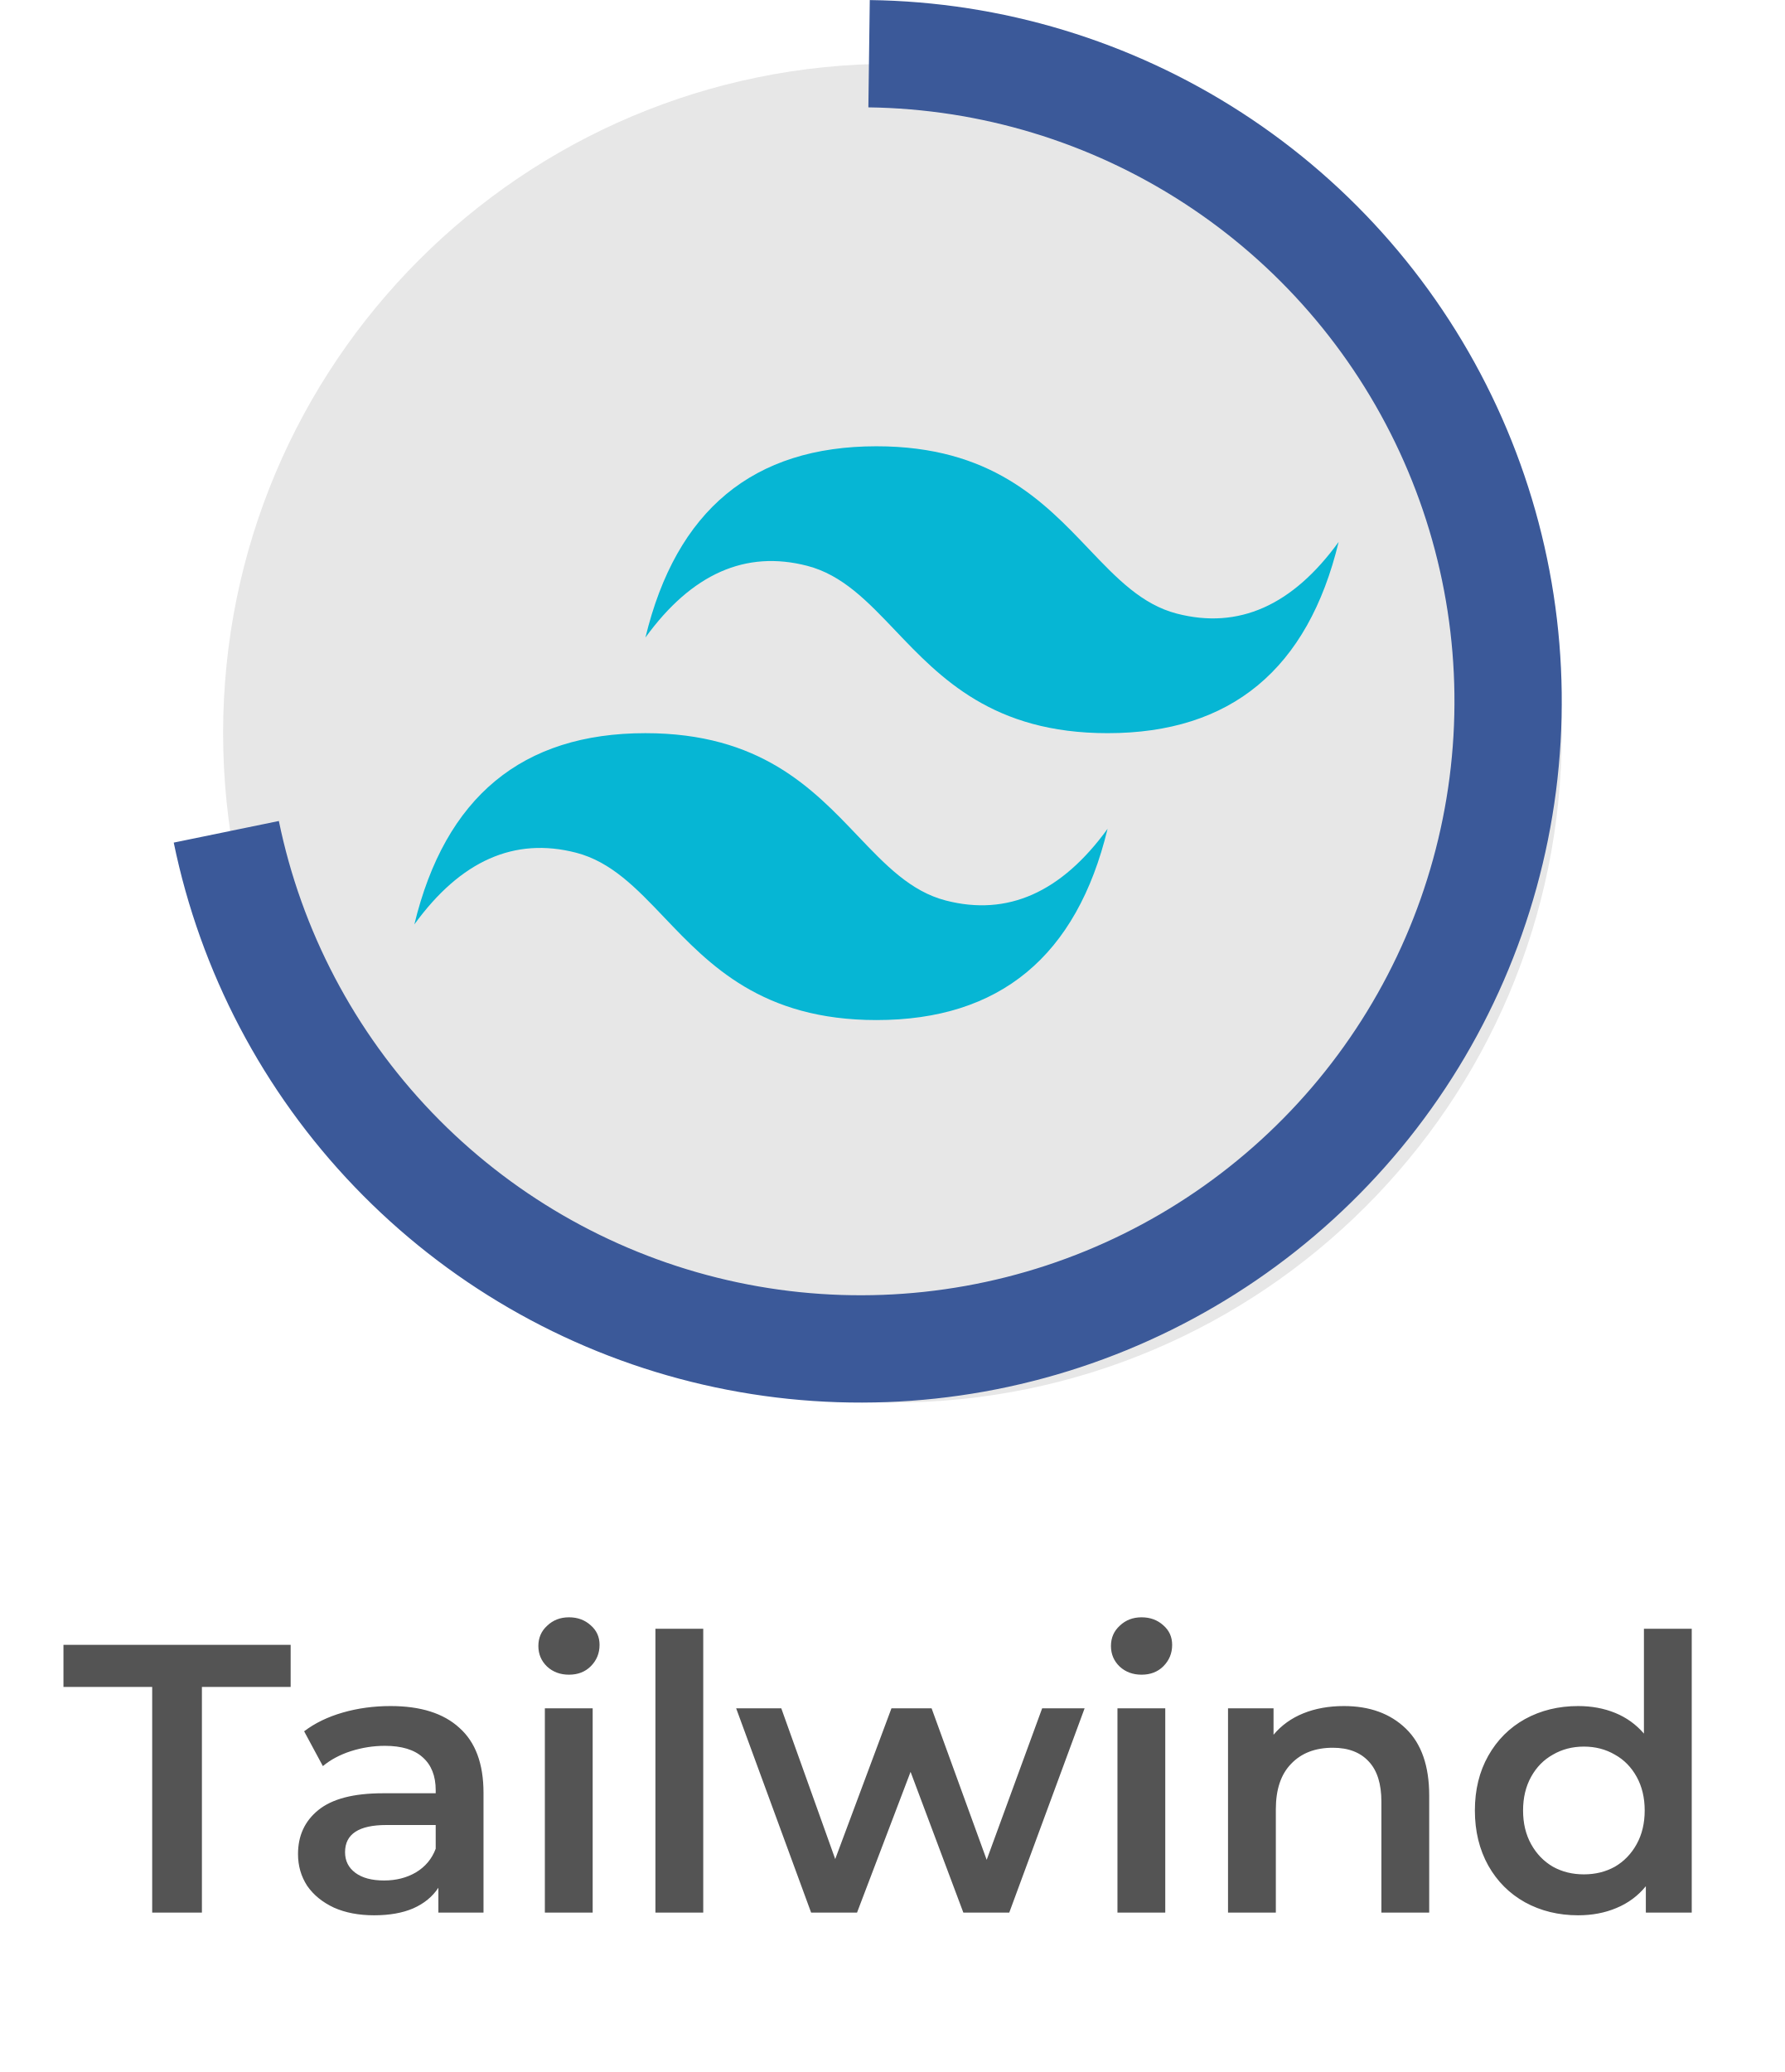
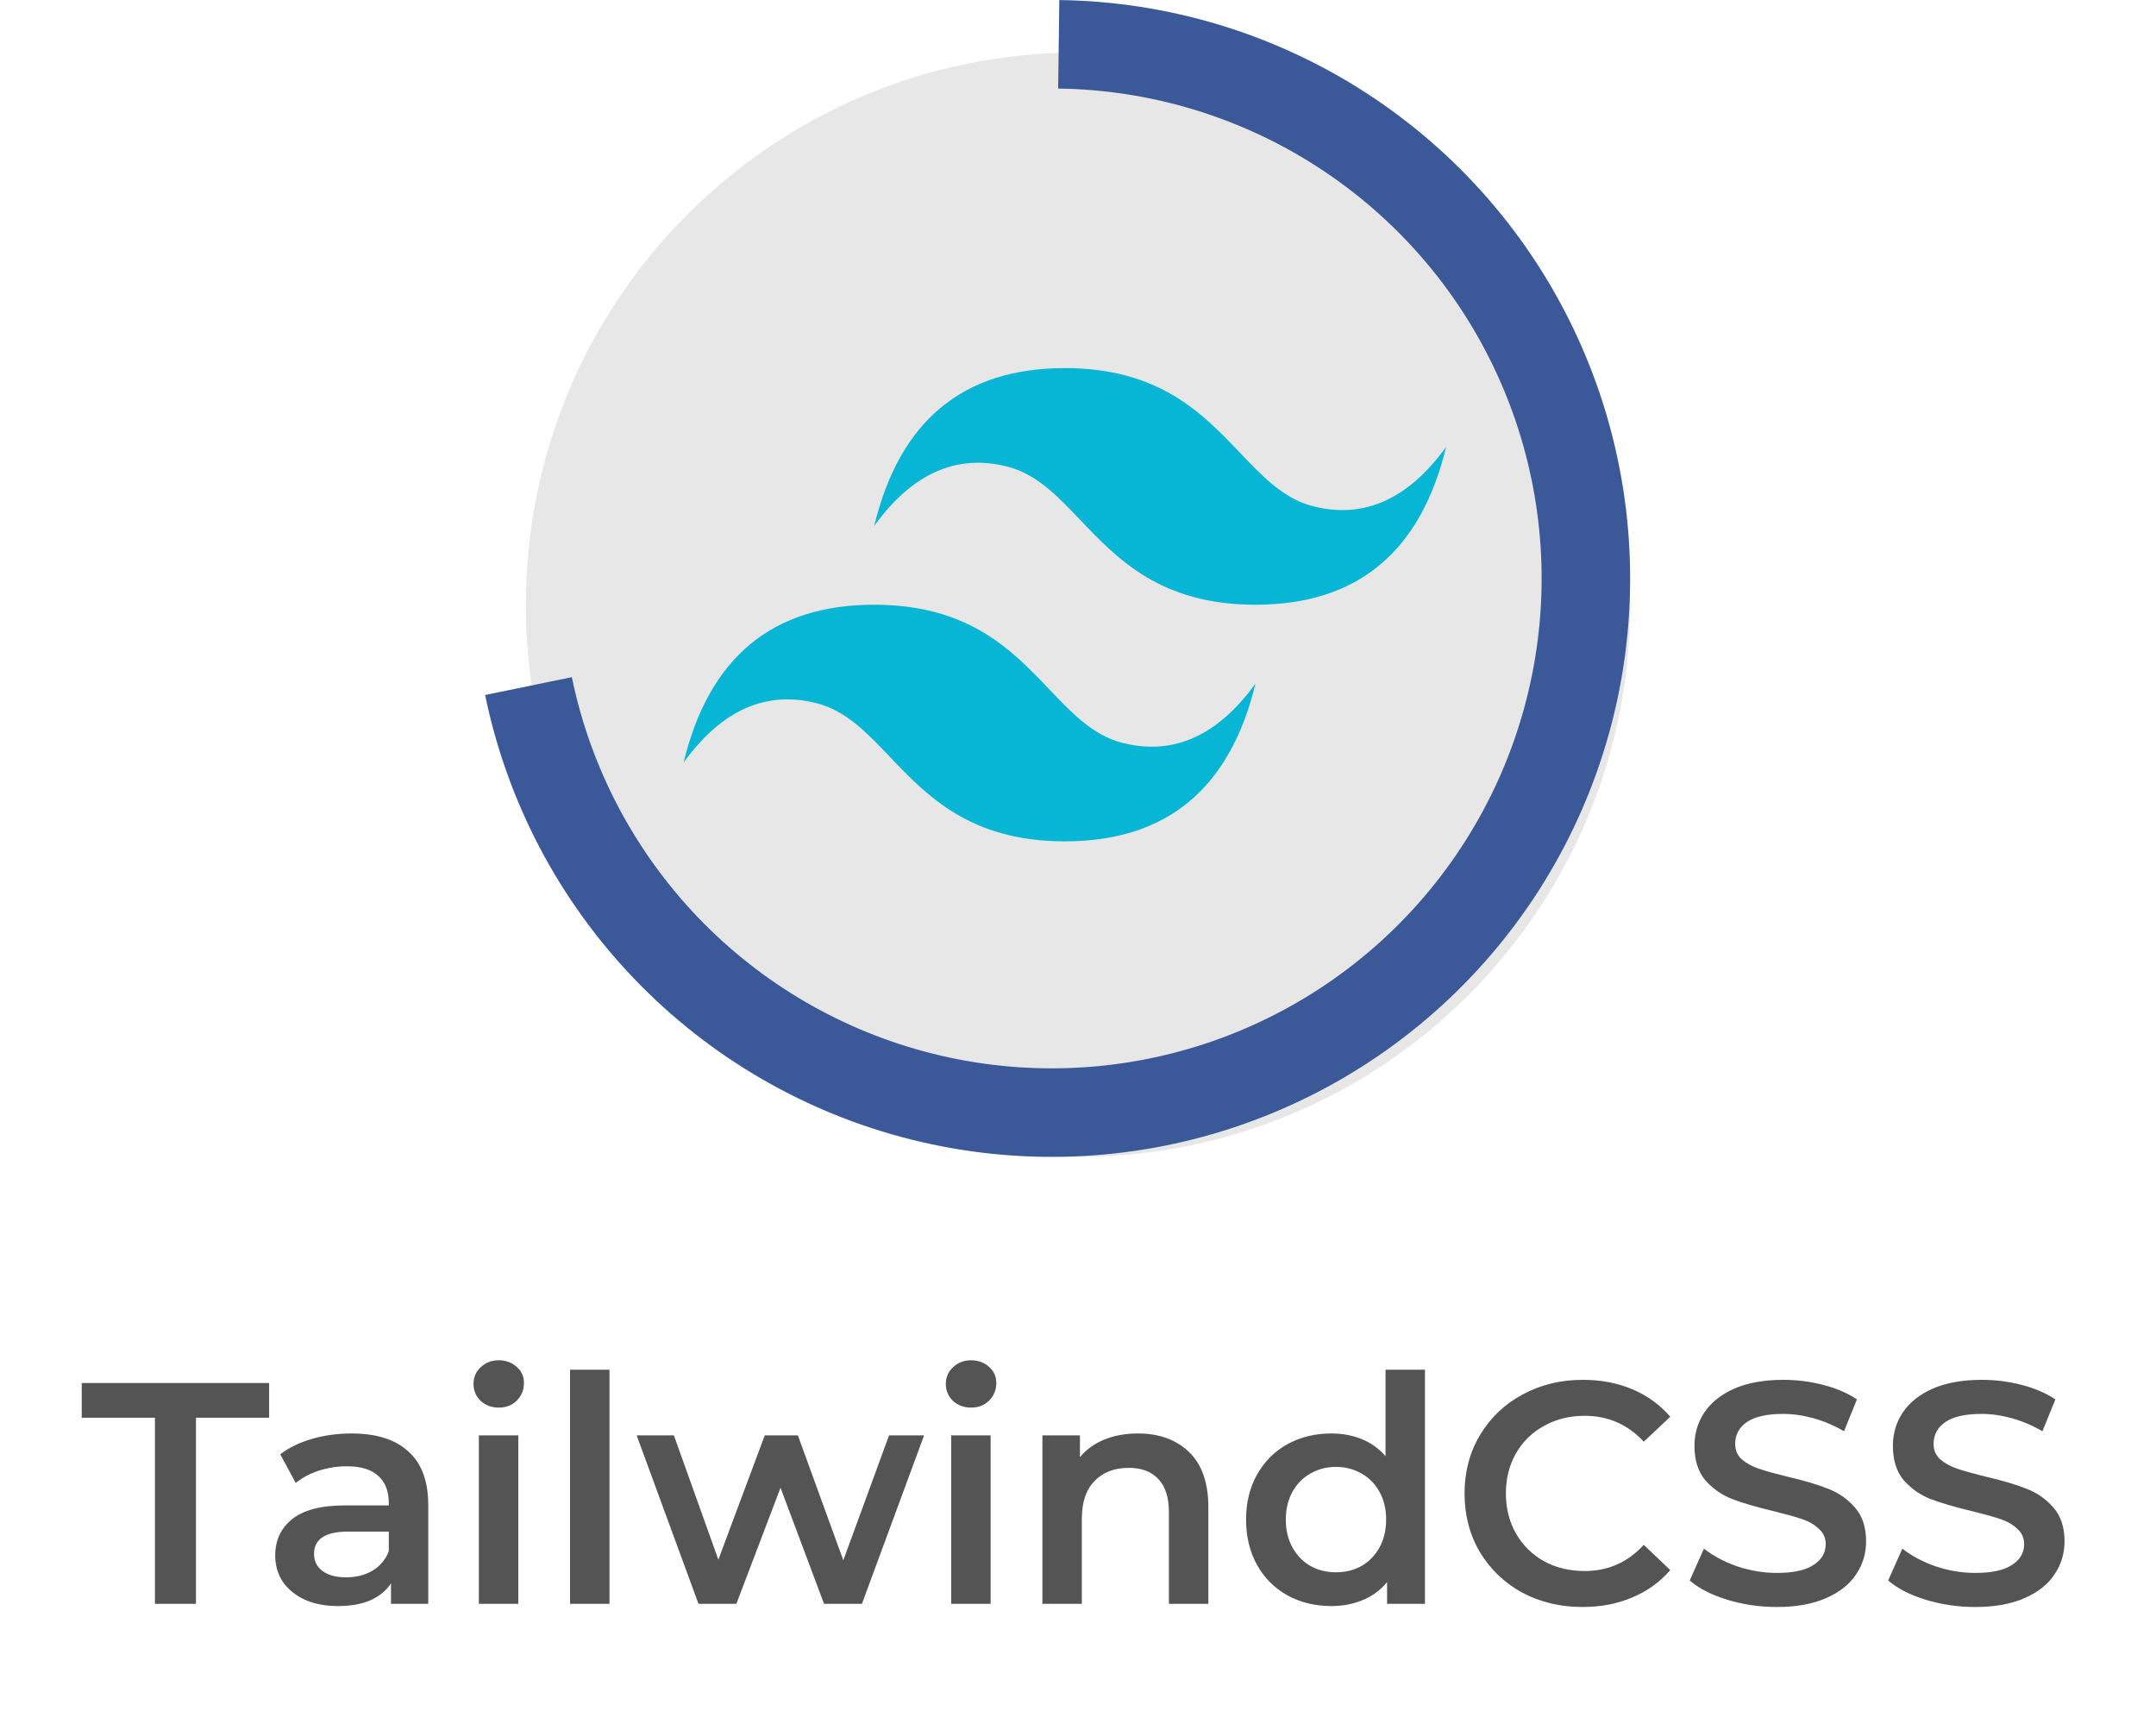
- <svg xmlns="http://www.w3.org/2000/svg" width="56" height="65" viewBox="0 0 56 65" fill="none">
-   <circle cx="28" cy="23" r="21" fill="#C4C4C4" fill-opacity="0.4" />
-   <path d="M5.451 26.433C6.287 30.497 8.255 34.242 11.129 37.235C14.002 40.228 17.663 42.348 21.689 43.349C25.715 44.351 29.943 44.194 33.883 42.895C37.824 41.597 41.317 39.211 43.96 36.013C46.603 32.814 48.287 28.934 48.819 24.819C49.35 20.704 48.707 16.523 46.964 12.758C45.221 8.992 42.449 5.797 38.968 3.54C35.486 1.283 31.438 0.056 27.289 0.002L27.245 3.368C30.759 3.414 34.188 4.453 37.136 6.365C40.085 8.277 42.433 10.983 43.909 14.172C45.386 17.361 45.93 20.902 45.48 24.387C45.029 27.872 43.603 31.159 41.365 33.868C39.126 36.577 36.168 38.598 32.83 39.698C29.492 40.797 25.912 40.931 22.502 40.082C19.092 39.234 15.991 37.438 13.557 34.903C11.124 32.368 9.457 29.197 8.749 25.755L5.451 26.433Z" fill="#3B5999" />
-   <path d="M4.775 52.92H1.991V51.6H9.119V52.92H6.335V60H4.775V52.92ZM12.254 53.52C13.198 53.52 13.918 53.748 14.414 54.204C14.918 54.652 15.17 55.332 15.17 56.244V60H13.754V59.22C13.57 59.5 13.306 59.716 12.962 59.868C12.626 60.012 12.218 60.084 11.738 60.084C11.258 60.084 10.838 60.004 10.478 59.844C10.118 59.676 9.838 59.448 9.638 59.16C9.446 58.864 9.35 58.532 9.35 58.164C9.35 57.588 9.562 57.128 9.986 56.784C10.418 56.432 11.094 56.256 12.014 56.256H13.67V56.16C13.67 55.712 13.534 55.368 13.262 55.128C12.998 54.888 12.602 54.768 12.074 54.768C11.714 54.768 11.358 54.824 11.006 54.936C10.662 55.048 10.37 55.204 10.13 55.404L9.542 54.312C9.878 54.056 10.282 53.86 10.754 53.724C11.226 53.588 11.726 53.52 12.254 53.52ZM12.05 58.992C12.426 58.992 12.758 58.908 13.046 58.74C13.342 58.564 13.55 58.316 13.67 57.996V57.252H12.122C11.258 57.252 10.826 57.536 10.826 58.104C10.826 58.376 10.934 58.592 11.15 58.752C11.366 58.912 11.666 58.992 12.05 58.992ZM17.095 53.592H18.595V60H17.095V53.592ZM17.851 52.536C17.579 52.536 17.351 52.452 17.167 52.284C16.983 52.108 16.891 51.892 16.891 51.636C16.891 51.38 16.983 51.168 17.167 51C17.351 50.824 17.579 50.736 17.851 50.736C18.123 50.736 18.351 50.82 18.535 50.988C18.719 51.148 18.811 51.352 18.811 51.6C18.811 51.864 18.719 52.088 18.535 52.272C18.359 52.448 18.131 52.536 17.851 52.536ZM20.564 51.096H22.064V60H20.564V51.096ZM34.029 53.592L31.665 60H30.225L28.569 55.584L26.889 60H25.449L23.097 53.592H24.513L26.205 58.32L27.969 53.592H29.229L30.957 58.344L32.697 53.592H34.029ZM35.06 53.592H36.56V60H35.06V53.592ZM35.816 52.536C35.544 52.536 35.316 52.452 35.132 52.284C34.948 52.108 34.856 51.892 34.856 51.636C34.856 51.38 34.948 51.168 35.132 51C35.316 50.824 35.544 50.736 35.816 50.736C36.088 50.736 36.316 50.82 36.5 50.988C36.684 51.148 36.776 51.352 36.776 51.6C36.776 51.864 36.684 52.088 36.5 52.272C36.324 52.448 36.096 52.536 35.816 52.536ZM42.165 53.52C42.973 53.52 43.621 53.756 44.109 54.228C44.597 54.7 44.841 55.4 44.841 56.328V60H43.341V56.52C43.341 55.96 43.209 55.54 42.945 55.26C42.681 54.972 42.305 54.828 41.817 54.828C41.265 54.828 40.829 54.996 40.509 55.332C40.189 55.66 40.029 56.136 40.029 56.76V60H38.529V53.592H39.957V54.42C40.205 54.124 40.517 53.9 40.893 53.748C41.269 53.596 41.693 53.52 42.165 53.52ZM53.078 51.096V60H51.638V59.172C51.39 59.476 51.082 59.704 50.714 59.856C50.354 60.008 49.954 60.084 49.514 60.084C48.898 60.084 48.342 59.948 47.846 59.676C47.358 59.404 46.974 59.02 46.694 58.524C46.414 58.02 46.274 57.444 46.274 56.796C46.274 56.148 46.414 55.576 46.694 55.08C46.974 54.584 47.358 54.2 47.846 53.928C48.342 53.656 48.898 53.52 49.514 53.52C49.938 53.52 50.326 53.592 50.678 53.736C51.03 53.88 51.33 54.096 51.578 54.384V51.096H53.078ZM49.694 58.8C50.054 58.8 50.378 58.72 50.666 58.56C50.954 58.392 51.182 58.156 51.35 57.852C51.518 57.548 51.602 57.196 51.602 56.796C51.602 56.396 51.518 56.044 51.35 55.74C51.182 55.436 50.954 55.204 50.666 55.044C50.378 54.876 50.054 54.792 49.694 54.792C49.334 54.792 49.01 54.876 48.722 55.044C48.434 55.204 48.206 55.436 48.038 55.74C47.87 56.044 47.786 56.396 47.786 56.796C47.786 57.196 47.87 57.548 48.038 57.852C48.206 58.156 48.434 58.392 48.722 58.56C49.01 58.72 49.334 58.8 49.694 58.8Z" fill="#545454" />
-   <path fill-rule="evenodd" clip-rule="evenodd" d="M27.5 14C23.633 14 21.217 16 20.25 20C21.7 18 23.392 17.25 25.325 17.75C26.428 18.035 27.216 18.863 28.089 19.779C29.511 21.272 31.156 23 34.75 23C38.617 23 41.033 21 42 17C40.55 19 38.858 19.75 36.925 19.25C35.822 18.965 35.034 18.137 34.161 17.221C32.739 15.728 31.094 14 27.5 14ZM20.25 23C16.383 23 13.967 25 13 29C14.45 27 16.142 26.25 18.075 26.75C19.178 27.036 19.966 27.863 20.839 28.779C22.261 30.272 23.906 32 27.5 32C31.367 32 33.783 30 34.75 26C33.3 28 31.608 28.75 29.675 28.25C28.572 27.965 27.784 27.137 26.911 26.221C25.489 24.728 23.844 23 20.25 23Z" fill="#06B6D4" />
+ <svg xmlns="http://www.w3.org/2000/svg" width="82" height="66" viewBox="0 0 82 66" fill="none">
+   <circle cx="41" cy="23" r="21" fill="#C4C4C4" fill-opacity="0.4" />
+   <path d="M18.451 26.433C19.287 30.497 21.255 34.242 24.129 37.235C27.002 40.228 30.663 42.348 34.689 43.349C38.715 44.351 42.943 44.194 46.883 42.895C50.824 41.597 54.317 39.211 56.96 36.013C59.603 32.814 61.287 28.934 61.819 24.819C62.35 20.704 61.707 16.523 59.964 12.758C58.221 8.992 55.449 5.797 51.968 3.54C48.486 1.283 44.438 0.056 40.289 0.002L40.245 3.368C43.759 3.414 47.188 4.453 50.136 6.365C53.085 8.277 55.433 10.983 56.909 14.172C58.386 17.361 58.93 20.902 58.48 24.387C58.029 27.872 56.603 31.159 54.365 33.868C52.126 36.577 49.168 38.598 45.83 39.698C42.492 40.797 38.912 40.931 35.502 40.082C32.092 39.234 28.991 37.438 26.557 34.903C24.124 32.368 22.457 29.197 21.749 25.755L18.451 26.433Z" fill="#3B5999" />
+   <path d="M5.893 53.92H3.109V52.6H10.236V53.92H7.453V61H5.893V53.92ZM13.371 54.52C14.316 54.52 15.036 54.748 15.531 55.204C16.035 55.652 16.288 56.332 16.288 57.244V61H14.871V60.22C14.688 60.5 14.424 60.716 14.079 60.868C13.743 61.012 13.335 61.084 12.855 61.084C12.376 61.084 11.956 61.004 11.595 60.844C11.236 60.676 10.956 60.448 10.755 60.16C10.563 59.864 10.467 59.532 10.467 59.164C10.467 58.588 10.68 58.128 11.104 57.784C11.536 57.432 12.211 57.256 13.132 57.256H14.787V57.16C14.787 56.712 14.652 56.368 14.38 56.128C14.116 55.888 13.72 55.768 13.191 55.768C12.832 55.768 12.476 55.824 12.123 55.936C11.78 56.048 11.488 56.204 11.248 56.404L10.659 55.312C10.995 55.056 11.399 54.86 11.871 54.724C12.344 54.588 12.844 54.52 13.371 54.52ZM13.168 59.992C13.543 59.992 13.876 59.908 14.164 59.74C14.46 59.564 14.668 59.316 14.787 58.996V58.252H13.239C12.376 58.252 11.944 58.536 11.944 59.104C11.944 59.376 12.052 59.592 12.268 59.752C12.483 59.912 12.784 59.992 13.168 59.992ZM18.212 54.592H19.712V61H18.212V54.592ZM18.968 53.536C18.697 53.536 18.468 53.452 18.285 53.284C18.101 53.108 18.009 52.892 18.009 52.636C18.009 52.38 18.101 52.168 18.285 52C18.468 51.824 18.697 51.736 18.968 51.736C19.241 51.736 19.468 51.82 19.652 51.988C19.837 52.148 19.928 52.352 19.928 52.6C19.928 52.864 19.837 53.088 19.652 53.272C19.477 53.448 19.248 53.536 18.968 53.536ZM21.681 52.096H23.181V61H21.681V52.096ZM35.146 54.592L32.782 61H31.342L29.686 56.584L28.006 61H26.566L24.214 54.592H25.63L27.322 59.32L29.086 54.592H30.346L32.074 59.344L33.814 54.592H35.146ZM36.177 54.592H37.677V61H36.177V54.592ZM36.933 53.536C36.661 53.536 36.433 53.452 36.249 53.284C36.065 53.108 35.973 52.892 35.973 52.636C35.973 52.38 36.065 52.168 36.249 52C36.433 51.824 36.661 51.736 36.933 51.736C37.205 51.736 37.433 51.82 37.617 51.988C37.801 52.148 37.893 52.352 37.893 52.6C37.893 52.864 37.801 53.088 37.617 53.272C37.441 53.448 37.213 53.536 36.933 53.536ZM43.282 54.52C44.09 54.52 44.738 54.756 45.226 55.228C45.714 55.7 45.958 56.4 45.958 57.328V61H44.458V57.52C44.458 56.96 44.326 56.54 44.062 56.26C43.798 55.972 43.422 55.828 42.934 55.828C42.382 55.828 41.946 55.996 41.626 56.332C41.306 56.66 41.146 57.136 41.146 57.76V61H39.646V54.592H41.074V55.42C41.322 55.124 41.634 54.9 42.01 54.748C42.386 54.596 42.81 54.52 43.282 54.52ZM54.196 52.096V61H52.755V60.172C52.508 60.476 52.2 60.704 51.831 60.856C51.471 61.008 51.072 61.084 50.632 61.084C50.016 61.084 49.459 60.948 48.964 60.676C48.475 60.404 48.092 60.02 47.812 59.524C47.532 59.02 47.392 58.444 47.392 57.796C47.392 57.148 47.532 56.576 47.812 56.08C48.092 55.584 48.475 55.2 48.964 54.928C49.459 54.656 50.016 54.52 50.632 54.52C51.056 54.52 51.444 54.592 51.795 54.736C52.148 54.88 52.447 55.096 52.696 55.384V52.096H54.196ZM50.812 59.8C51.172 59.8 51.495 59.72 51.783 59.56C52.072 59.392 52.3 59.156 52.468 58.852C52.636 58.548 52.719 58.196 52.719 57.796C52.719 57.396 52.636 57.044 52.468 56.74C52.3 56.436 52.072 56.204 51.783 56.044C51.495 55.876 51.172 55.792 50.812 55.792C50.452 55.792 50.127 55.876 49.84 56.044C49.551 56.204 49.324 56.436 49.156 56.74C48.987 57.044 48.904 57.396 48.904 57.796C48.904 58.196 48.987 58.548 49.156 58.852C49.324 59.156 49.551 59.392 49.84 59.56C50.127 59.72 50.452 59.8 50.812 59.8ZM60.19 61.12C59.342 61.12 58.574 60.936 57.886 60.568C57.206 60.192 56.67 59.676 56.278 59.02C55.894 58.364 55.702 57.624 55.702 56.8C55.702 55.976 55.898 55.236 56.29 54.58C56.682 53.924 57.218 53.412 57.898 53.044C58.586 52.668 59.354 52.48 60.202 52.48C60.89 52.48 61.518 52.6 62.086 52.84C62.654 53.08 63.134 53.428 63.526 53.884L62.518 54.832C61.91 54.176 61.162 53.848 60.274 53.848C59.698 53.848 59.182 53.976 58.726 54.232C58.27 54.48 57.914 54.828 57.658 55.276C57.402 55.724 57.274 56.232 57.274 56.8C57.274 57.368 57.402 57.876 57.658 58.324C57.914 58.772 58.27 59.124 58.726 59.38C59.182 59.628 59.698 59.752 60.274 59.752C61.162 59.752 61.91 59.42 62.518 58.756L63.526 59.716C63.134 60.172 62.65 60.52 62.074 60.76C61.506 61 60.878 61.12 60.19 61.12ZM67.578 61.12C66.93 61.12 66.302 61.028 65.694 60.844C65.094 60.66 64.618 60.416 64.266 60.112L64.806 58.9C65.15 59.172 65.57 59.396 66.066 59.572C66.57 59.74 67.074 59.824 67.578 59.824C68.202 59.824 68.666 59.724 68.97 59.524C69.282 59.324 69.438 59.06 69.438 58.732C69.438 58.492 69.35 58.296 69.174 58.144C69.006 57.984 68.79 57.86 68.526 57.772C68.262 57.684 67.902 57.584 67.446 57.472C66.806 57.32 66.286 57.168 65.886 57.016C65.494 56.864 65.154 56.628 64.866 56.308C64.586 55.98 64.446 55.54 64.446 54.988C64.446 54.524 64.57 54.104 64.818 53.728C65.074 53.344 65.454 53.04 65.958 52.816C66.47 52.592 67.094 52.48 67.83 52.48C68.342 52.48 68.846 52.544 69.342 52.672C69.838 52.8 70.266 52.984 70.626 53.224L70.134 54.436C69.766 54.22 69.382 54.056 68.982 53.944C68.582 53.832 68.194 53.776 67.818 53.776C67.202 53.776 66.742 53.88 66.438 54.088C66.142 54.296 65.994 54.572 65.994 54.916C65.994 55.156 66.078 55.352 66.246 55.504C66.422 55.656 66.642 55.776 66.906 55.864C67.17 55.952 67.53 56.052 67.986 56.164C68.61 56.308 69.122 56.46 69.522 56.62C69.922 56.772 70.262 57.008 70.542 57.328C70.83 57.648 70.974 58.08 70.974 58.624C70.974 59.088 70.846 59.508 70.59 59.884C70.342 60.26 69.962 60.56 69.45 60.784C68.938 61.008 68.314 61.12 67.578 61.12ZM75.125 61.12C74.477 61.12 73.849 61.028 73.241 60.844C72.641 60.66 72.165 60.416 71.813 60.112L72.353 58.9C72.697 59.172 73.117 59.396 73.613 59.572C74.117 59.74 74.621 59.824 75.125 59.824C75.749 59.824 76.213 59.724 76.517 59.524C76.829 59.324 76.985 59.06 76.985 58.732C76.985 58.492 76.897 58.296 76.721 58.144C76.553 57.984 76.337 57.86 76.073 57.772C75.809 57.684 75.449 57.584 74.993 57.472C74.353 57.32 73.833 57.168 73.433 57.016C73.041 56.864 72.701 56.628 72.413 56.308C72.133 55.98 71.993 55.54 71.993 54.988C71.993 54.524 72.117 54.104 72.365 53.728C72.621 53.344 73.001 53.04 73.505 52.816C74.017 52.592 74.641 52.48 75.377 52.48C75.889 52.48 76.393 52.544 76.889 52.672C77.385 52.8 77.813 52.984 78.173 53.224L77.681 54.436C77.313 54.22 76.929 54.056 76.529 53.944C76.129 53.832 75.741 53.776 75.365 53.776C74.749 53.776 74.289 53.88 73.985 54.088C73.689 54.296 73.541 54.572 73.541 54.916C73.541 55.156 73.625 55.352 73.793 55.504C73.969 55.656 74.189 55.776 74.453 55.864C74.717 55.952 75.077 56.052 75.533 56.164C76.157 56.308 76.669 56.46 77.069 56.62C77.469 56.772 77.809 57.008 78.089 57.328C78.377 57.648 78.521 58.08 78.521 58.624C78.521 59.088 78.393 59.508 78.137 59.884C77.889 60.26 77.509 60.56 76.997 60.784C76.485 61.008 75.861 61.12 75.125 61.12Z" fill="#545454" />
+   <path fill-rule="evenodd" clip-rule="evenodd" d="M40.5 14C36.633 14 34.217 16 33.25 20C34.7 18 36.392 17.25 38.325 17.75C39.428 18.035 40.216 18.863 41.089 19.779C42.511 21.272 44.156 23 47.75 23C51.617 23 54.033 21 55 17C53.55 19 51.858 19.75 49.925 19.25C48.822 18.965 48.034 18.137 47.161 17.221C45.739 15.728 44.094 14 40.5 14ZM33.25 23C29.383 23 26.967 25 26 29C27.45 27 29.142 26.25 31.075 26.75C32.178 27.036 32.966 27.863 33.839 28.779C35.261 30.272 36.906 32 40.5 32C44.367 32 46.783 30 47.75 26C46.3 28 44.608 28.75 42.675 28.25C41.572 27.965 40.784 27.137 39.911 26.221C38.489 24.728 36.844 23 33.25 23Z" fill="#06B6D4" />
</svg>
